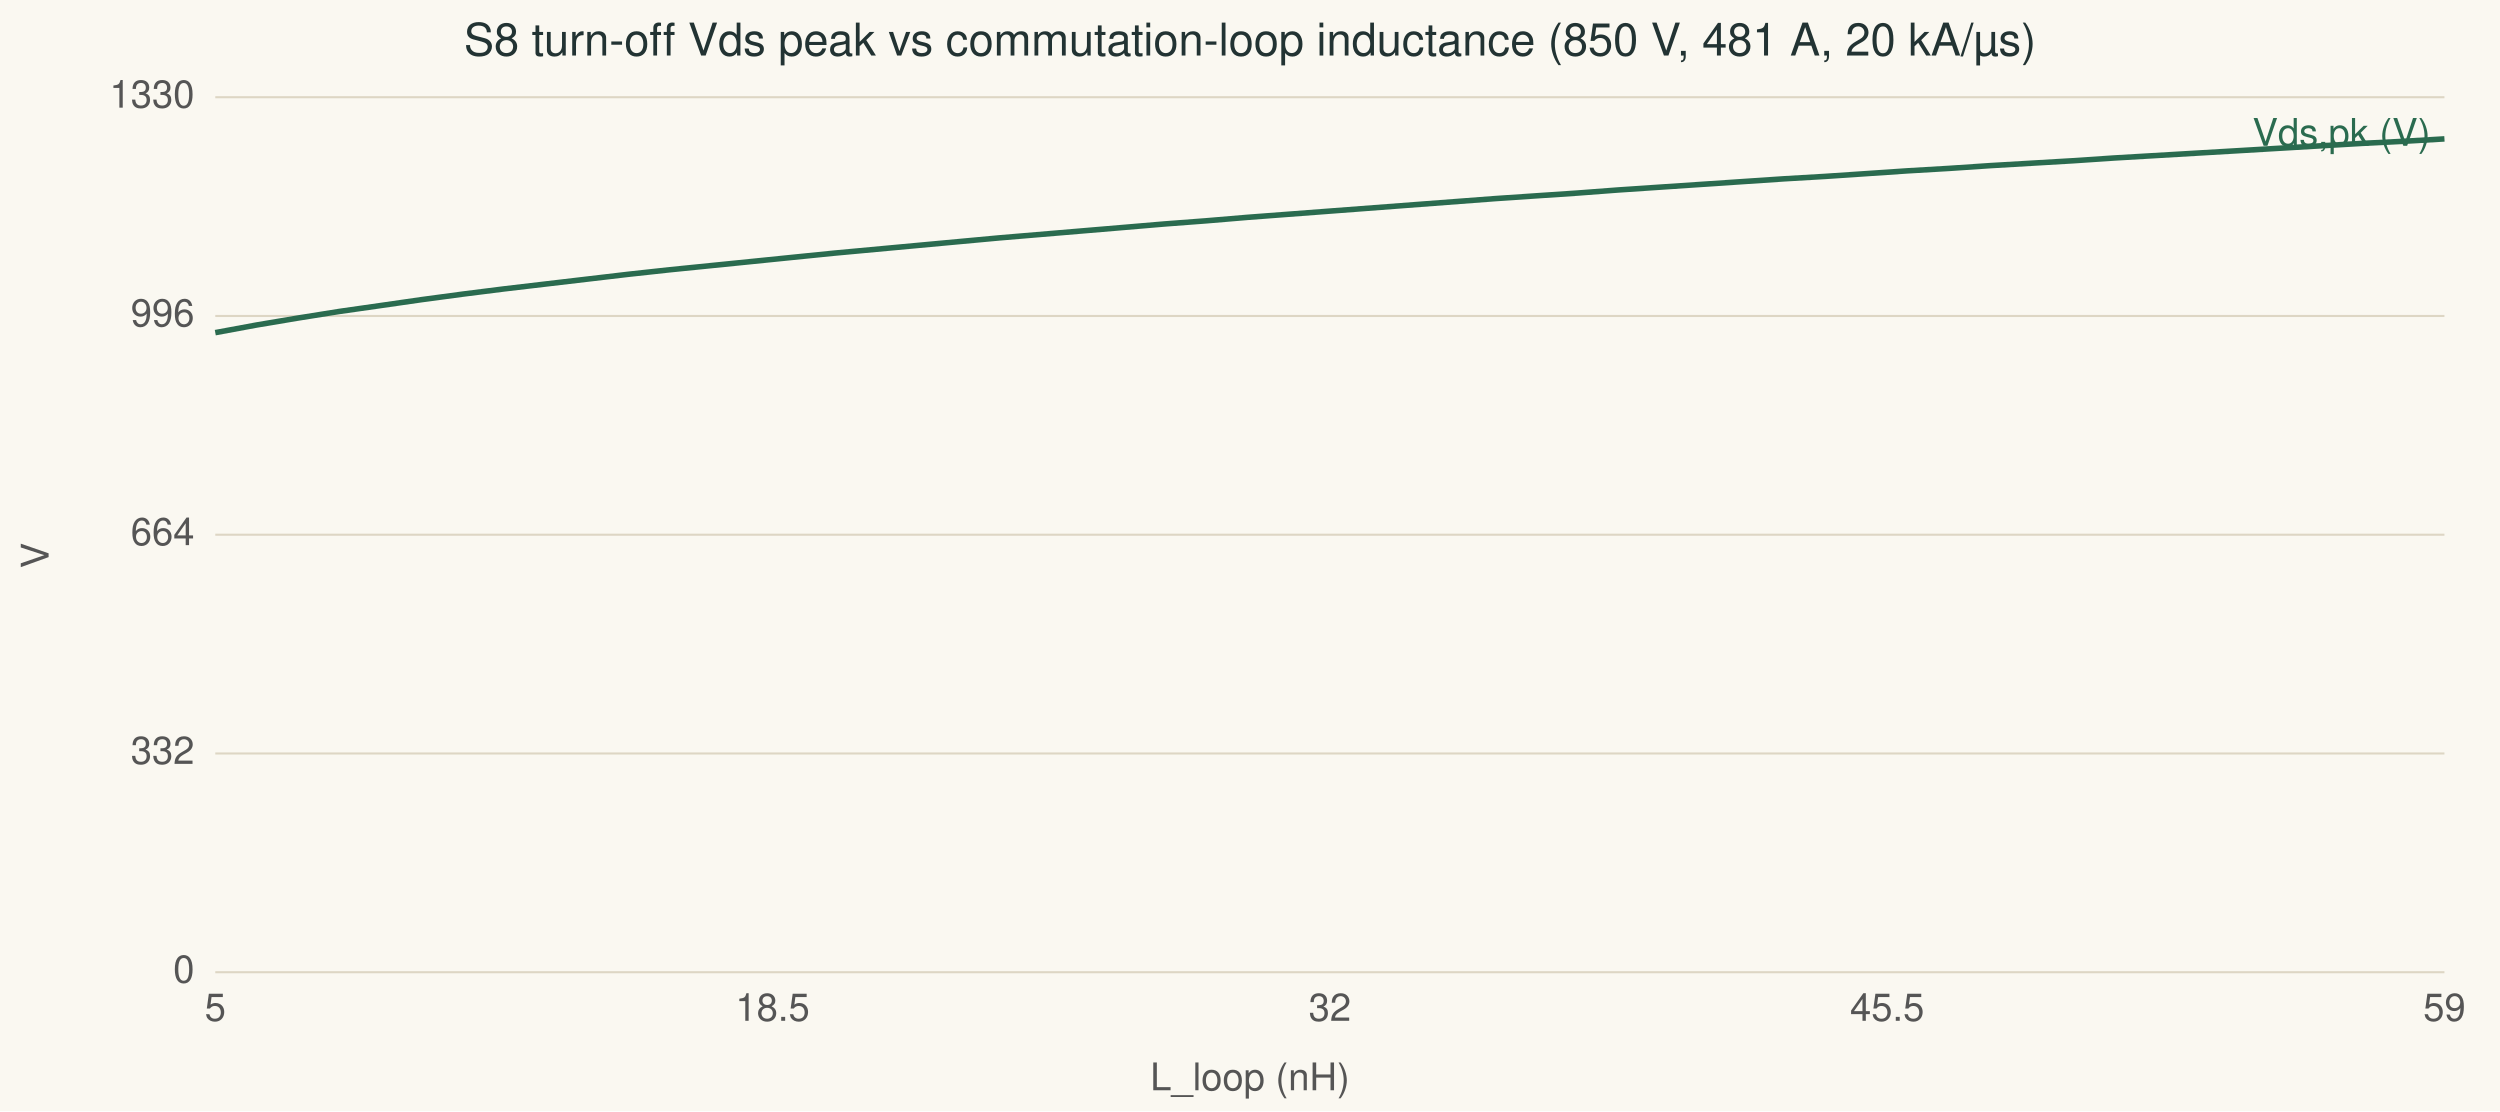
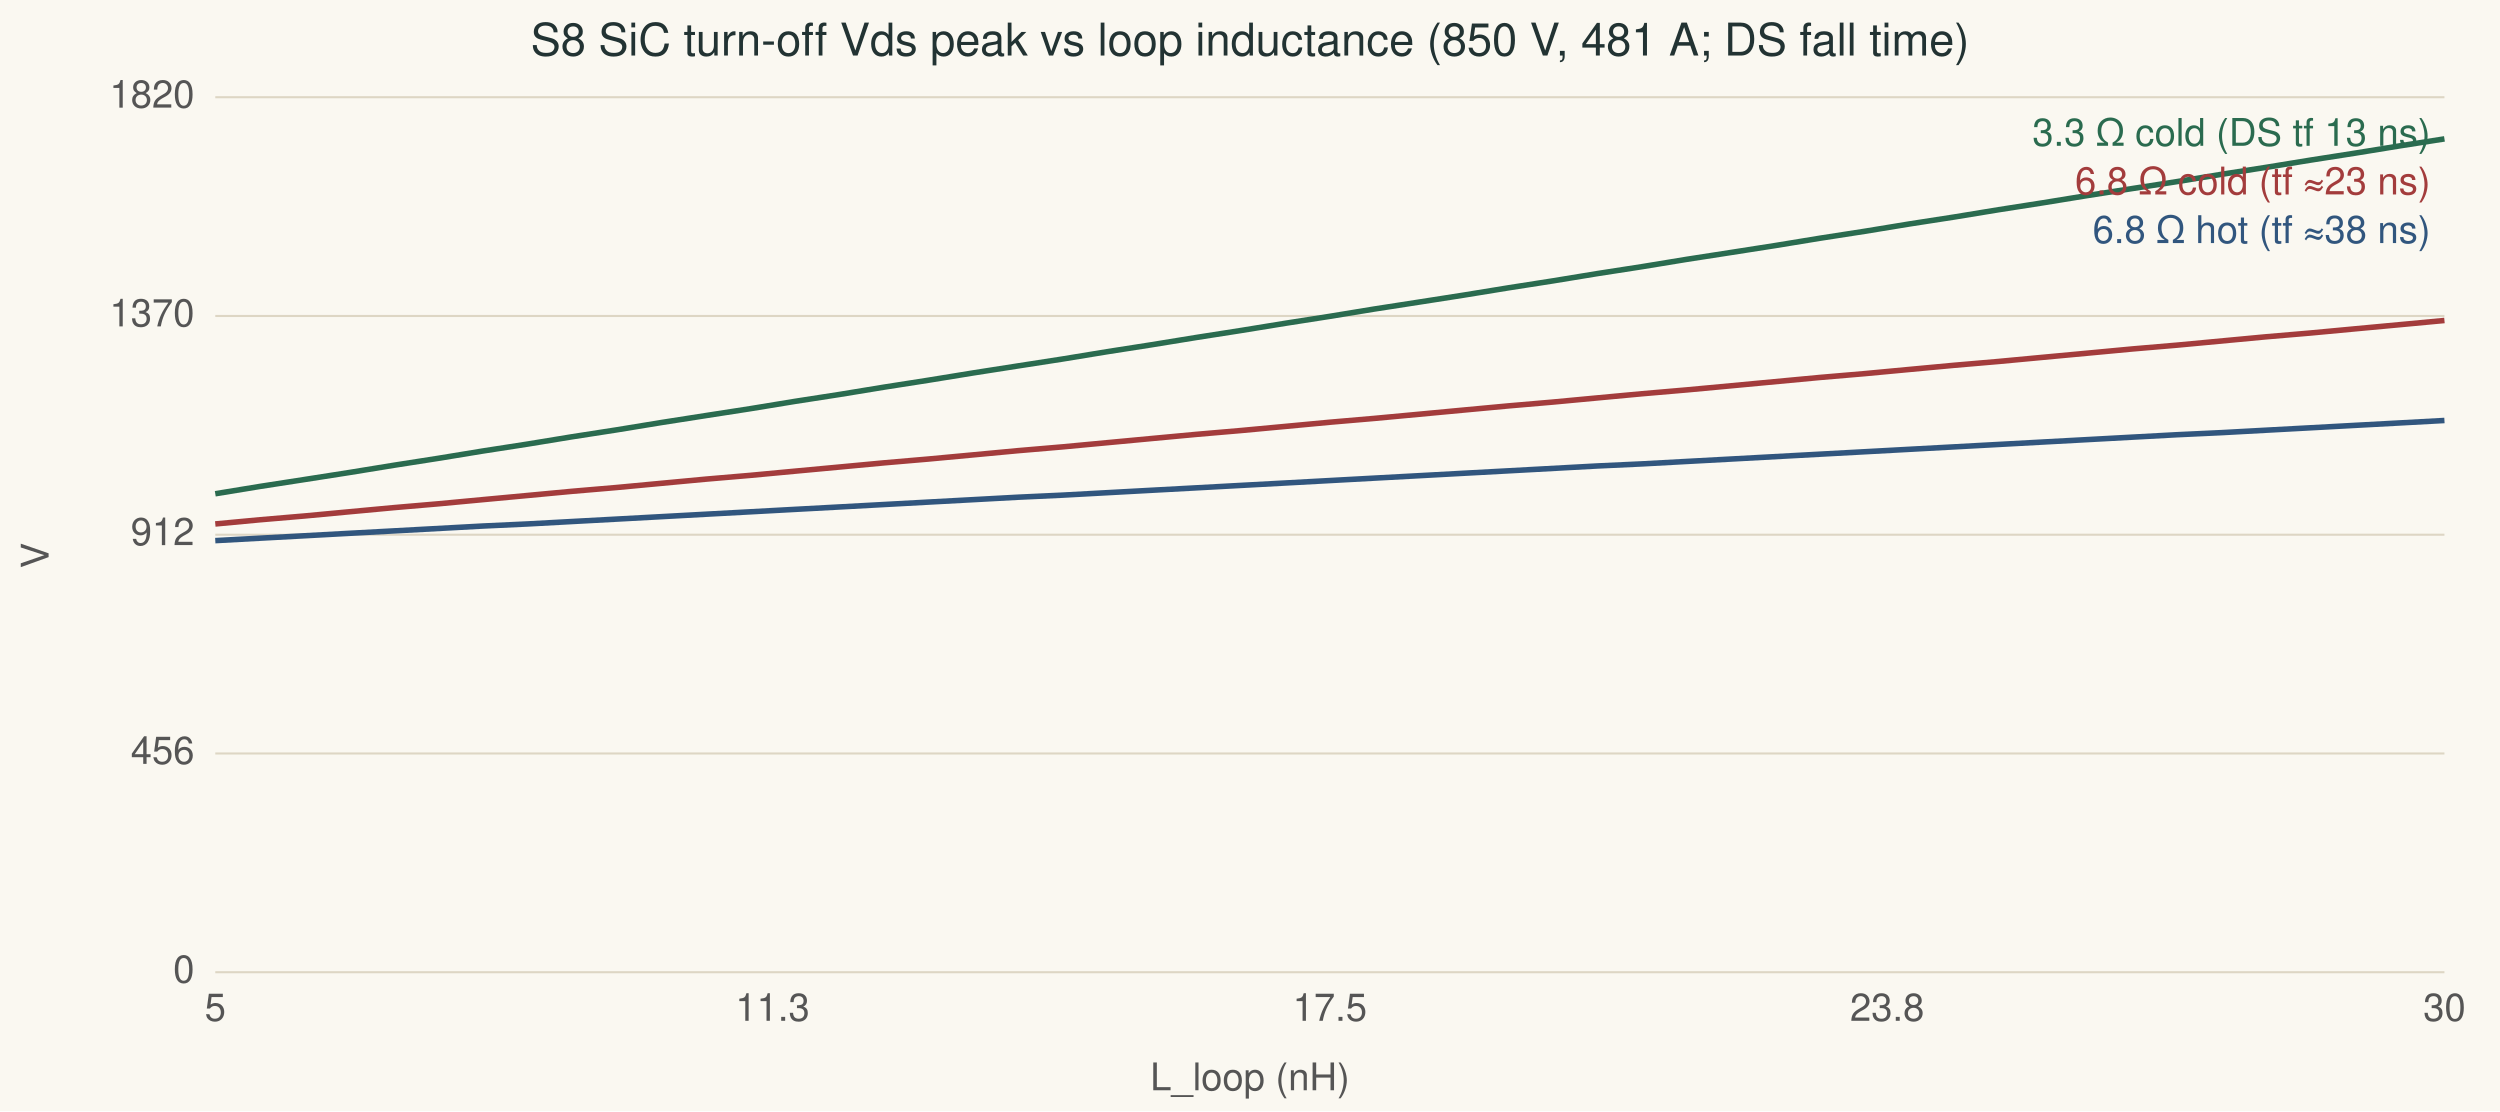
<svg xmlns="http://www.w3.org/2000/svg" viewBox="0 0 720 320" font-family="Helvetica,Arial" font-size="11">
  <rect width="720" height="320" fill="#faf8f1" />
-   <text x="360" y="16" text-anchor="middle" font-size="13" fill="#233">S8 turn-off Vds peak vs commutation-loop inductance (850 V, 481 A, 20 kA/µs)</text>
+   <text x="360" y="16" text-anchor="middle" font-size="13" fill="#233">S8 SiC turn-off Vds peak vs loop inductance (850 V, 481 A; DS fall time)</text>
  <line x1="62" y1="280" x2="704" y2="280" stroke="#ddd6c4" stroke-width="0.6" />
  <text x="56" y="283" text-anchor="end" fill="#555">0</text>
  <text x="62" y="294" text-anchor="middle" fill="#555">5</text>
  <line x1="62" y1="217" x2="704" y2="217" stroke="#ddd6c4" stroke-width="0.6" />
-   <text x="56" y="220" text-anchor="end" fill="#555">332</text>
-   <text x="222.5" y="294" text-anchor="middle" fill="#555">18.5</text>
+   <text x="56" y="220" text-anchor="end" fill="#555">456</text>
+   <text x="222.5" y="294" text-anchor="middle" fill="#555">11.3</text>
  <line x1="62" y1="154" x2="704" y2="154" stroke="#ddd6c4" stroke-width="0.6" />
-   <text x="56" y="157" text-anchor="end" fill="#555">664</text>
-   <text x="383" y="294" text-anchor="middle" fill="#555">32</text>
+   <text x="56" y="157" text-anchor="end" fill="#555">912</text>
+   <text x="383" y="294" text-anchor="middle" fill="#555">17.5</text>
  <line x1="62" y1="91" x2="704" y2="91" stroke="#ddd6c4" stroke-width="0.6" />
-   <text x="56" y="94" text-anchor="end" fill="#555">996</text>
-   <text x="543.5" y="294" text-anchor="middle" fill="#555">45.5</text>
+   <text x="56" y="94" text-anchor="end" fill="#555">1370</text>
+   <text x="543.5" y="294" text-anchor="middle" fill="#555">23.8</text>
  <line x1="62" y1="28" x2="704" y2="28" stroke="#ddd6c4" stroke-width="0.6" />
-   <text x="56" y="31" text-anchor="end" fill="#555">1330</text>
-   <text x="704" y="294" text-anchor="middle" fill="#555">59</text>
-   <polyline points="62.0,95.8 73.9,93.6 85.8,91.6 97.7,89.7 109.6,88.0 121.4,86.3 133.3,84.7 145.2,83.2 157.1,81.8 169.0,80.4 180.9,79.0 192.8,77.7 204.7,76.5 216.6,75.3 228.4,74.1 240.3,72.9 252.2,71.8 264.1,70.7 276.0,69.6 287.9,68.5 299.8,67.5 311.7,66.5 323.6,65.5 335.4,64.5 347.3,63.6 359.2,62.6 371.1,61.7 383.0,60.8 394.9,59.9 406.8,59.0 418.7,58.1 430.6,57.2 442.4,56.4 454.3,55.6 466.2,54.7 478.1,53.9 490.0,53.1 501.9,52.3 513.8,51.5 525.7,50.8 537.6,50.0 549.4,49.2 561.3,48.5 573.2,47.7 585.1,47.0 597.0,46.3 608.9,45.5 620.8,44.8 632.7,44.1 644.6,43.4 656.4,42.7 668.3,42.0 680.2,41.3 692.1,40.7 704.0,40.0" fill="none" stroke="#2a6b4f" stroke-width="1.6" />
-   <text x="700" y="42" text-anchor="end" fill="#2a6b4f">Vds,pk (V)</text>
+   <text x="56" y="31" text-anchor="end" fill="#555">1820</text>
+   <text x="704" y="294" text-anchor="middle" fill="#555">30</text>
+   <polyline points="62.0,142.2 74.8,140.1 87.7,138.1 100.5,136.1 113.4,134.0 126.2,132.0 139.0,129.9 151.9,127.9 164.7,125.8 177.6,123.8 190.4,121.7 203.2,119.7 216.1,117.7 228.9,115.6 241.8,113.6 254.6,111.5 267.4,109.5 280.3,107.4 293.1,105.4 306.0,103.4 318.8,101.3 331.6,99.3 344.5,97.2 357.3,95.2 370.2,93.1 383.0,91.1 395.8,89.0 408.7,87.0 421.5,85.0 434.4,82.9 447.2,80.9 460.0,78.8 472.9,76.8 485.7,74.7 498.6,72.7 511.4,70.7 524.2,68.6 537.1,66.6 549.9,64.5 562.8,62.5 575.6,60.4 588.4,58.4 601.3,56.3 614.1,54.3 627.0,52.3 639.8,50.2 652.6,48.2 665.5,46.1 678.3,44.1 691.2,42.0 704.0,40.0" fill="none" stroke="#2a6b4f" stroke-width="1.6" />
+   <text x="700" y="42" text-anchor="end" fill="#2a6b4f">3.3 Ω cold (DS tf 13 ns)</text>
+   <polyline points="62.0,150.9 74.8,149.7 87.7,148.6 100.5,147.4 113.4,146.2 126.2,145.1 139.0,143.9 151.9,142.7 164.7,141.5 177.6,140.4 190.4,139.2 203.2,138.0 216.1,136.9 228.9,135.7 241.8,134.5 254.6,133.3 267.4,132.2 280.3,131.0 293.1,129.8 306.0,128.7 318.8,127.5 331.6,126.3 344.5,125.1 357.3,124.0 370.2,122.8 383.0,121.6 395.8,120.5 408.7,119.3 421.5,118.1 434.4,116.9 447.2,115.8 460.0,114.6 472.9,113.4 485.7,112.3 498.6,111.1 511.4,109.9 524.2,108.7 537.1,107.6 549.9,106.4 562.8,105.2 575.6,104.1 588.4,102.9 601.3,101.7 614.1,100.5 627.0,99.4 639.8,98.2 652.6,97.0 665.5,95.9 678.3,94.7 691.2,93.5 704.0,92.3" fill="none" stroke="#a33c3c" stroke-width="1.6" />
+   <text x="700" y="56" text-anchor="end" fill="#a33c3c">6.8 Ω cold (tf ≈23 ns)</text>
+   <polyline points="62.0,155.7 74.8,155.0 87.7,154.3 100.5,153.6 113.4,152.9 126.2,152.2 139.0,151.5 151.9,150.9 164.7,150.2 177.6,149.5 190.4,148.8 203.2,148.1 216.1,147.4 228.9,146.7 241.8,146.0 254.6,145.3 267.4,144.6 280.3,143.9 293.1,143.2 306.0,142.6 318.8,141.9 331.6,141.2 344.5,140.5 357.3,139.8 370.2,139.1 383.0,138.4 395.8,137.7 408.7,137.0 421.5,136.3 434.4,135.6 447.2,134.9 460.0,134.2 472.9,133.6 485.7,132.9 498.6,132.2 511.4,131.5 524.2,130.8 537.1,130.1 549.9,129.4 562.8,128.7 575.6,128.0 588.4,127.3 601.3,126.6 614.1,125.9 627.0,125.2 639.8,124.6 652.6,123.9 665.5,123.2 678.3,122.5 691.2,121.8 704.0,121.1" fill="none" stroke="#31567e" stroke-width="1.6" />
+   <text x="700" y="70" text-anchor="end" fill="#31567e">6.8 Ω hot (tf ≈38 ns)</text>
  <text x="360" y="314" text-anchor="middle" fill="#555">L_loop (nH)</text>
  <text x="14" y="160" transform="rotate(-90 14 160)" text-anchor="middle" fill="#555">V</text>
</svg>
